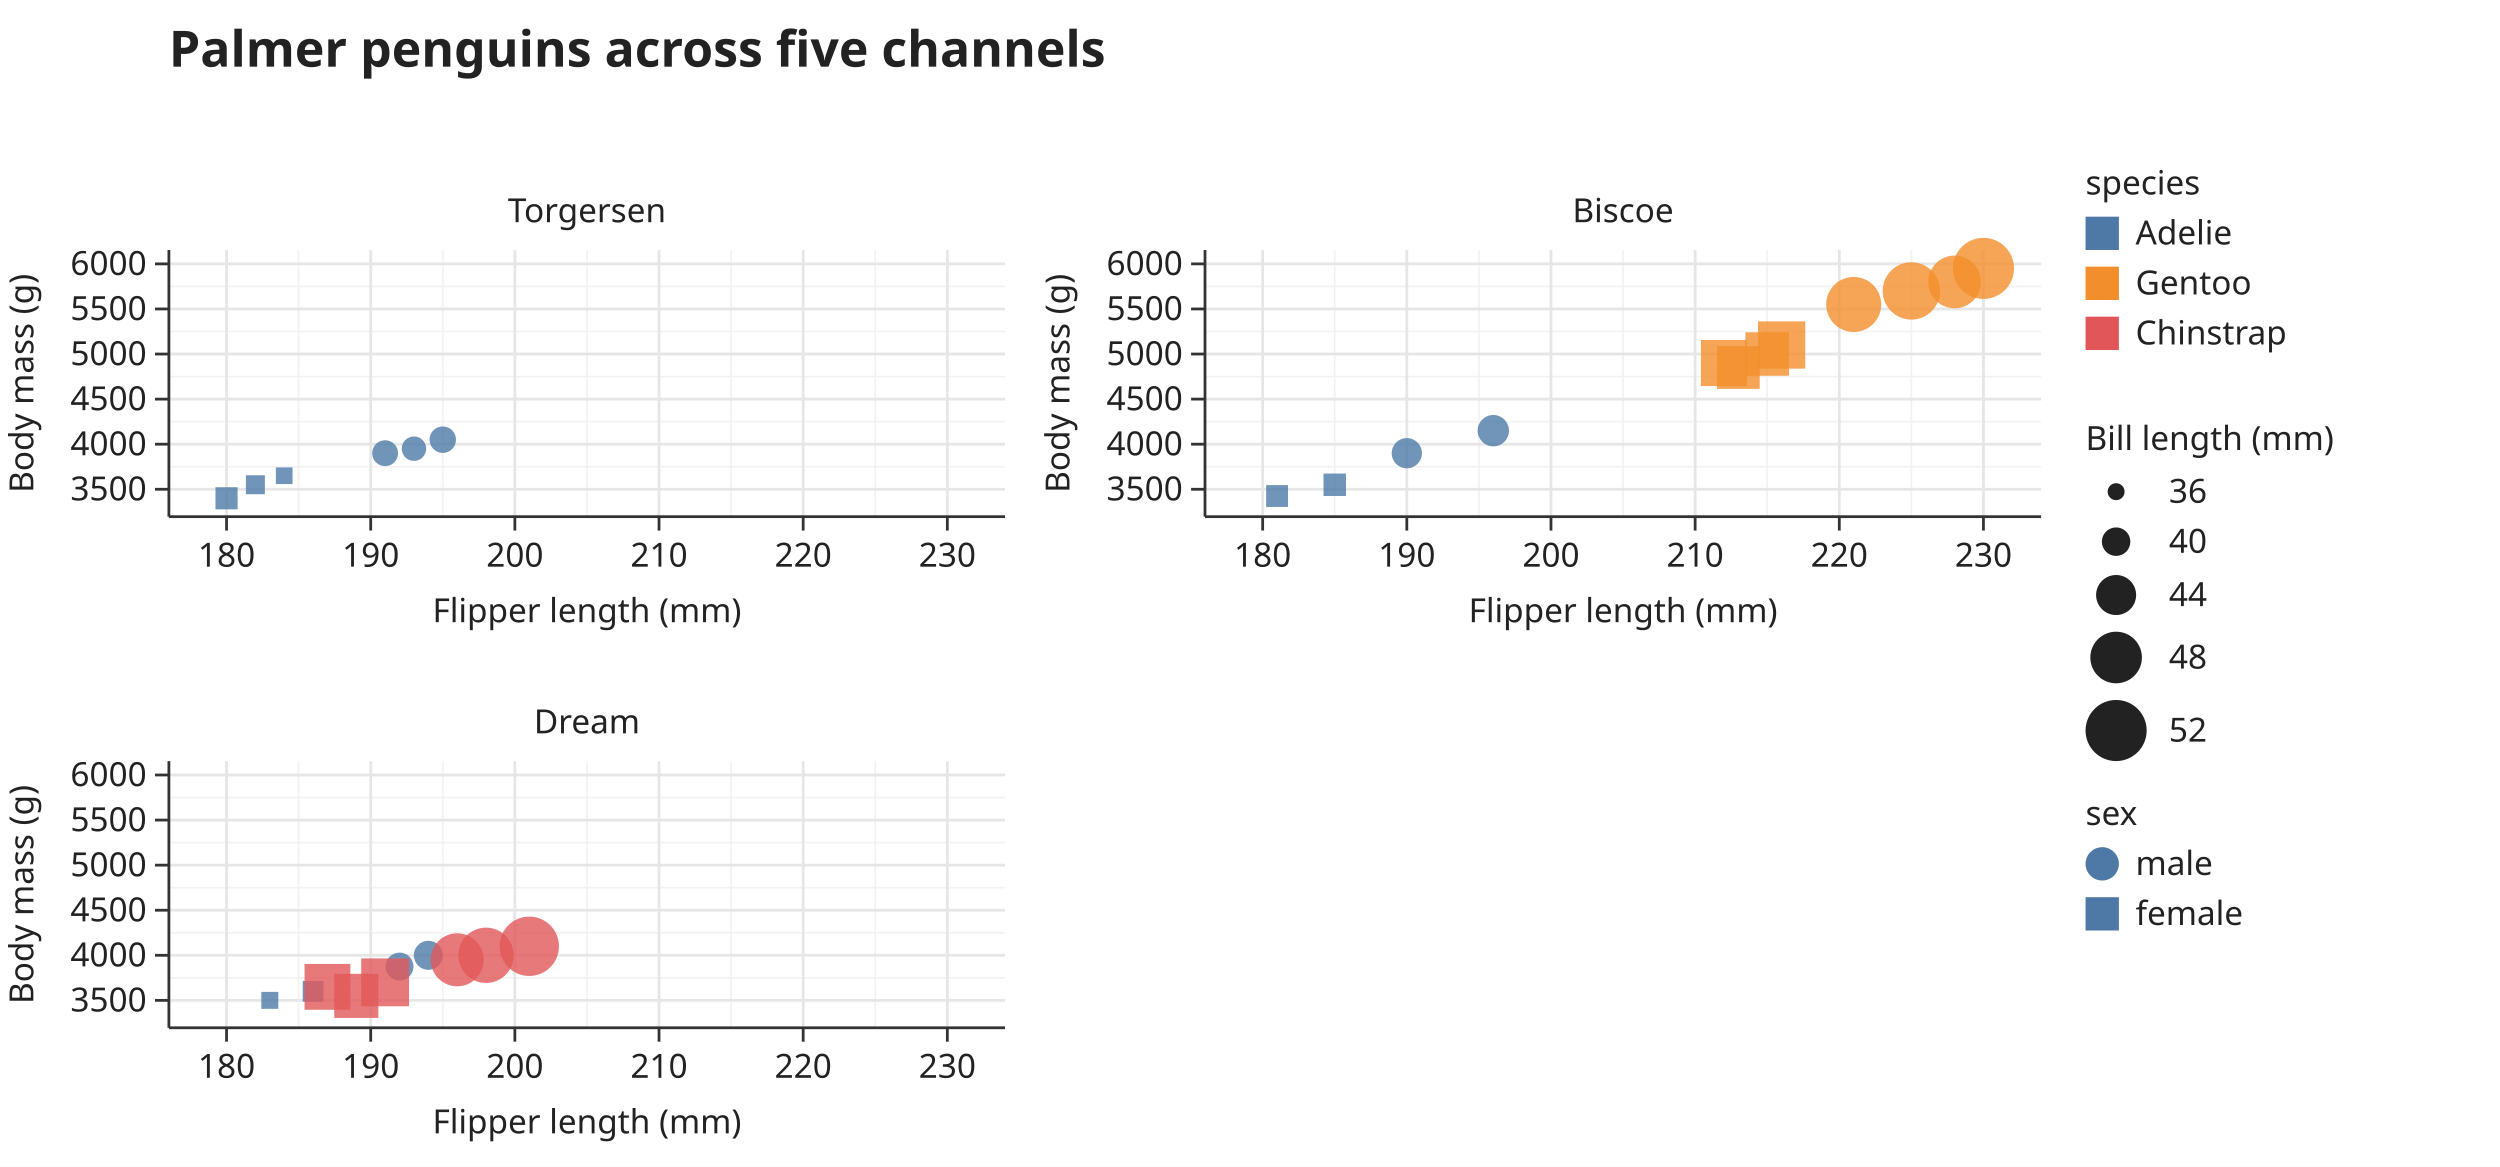
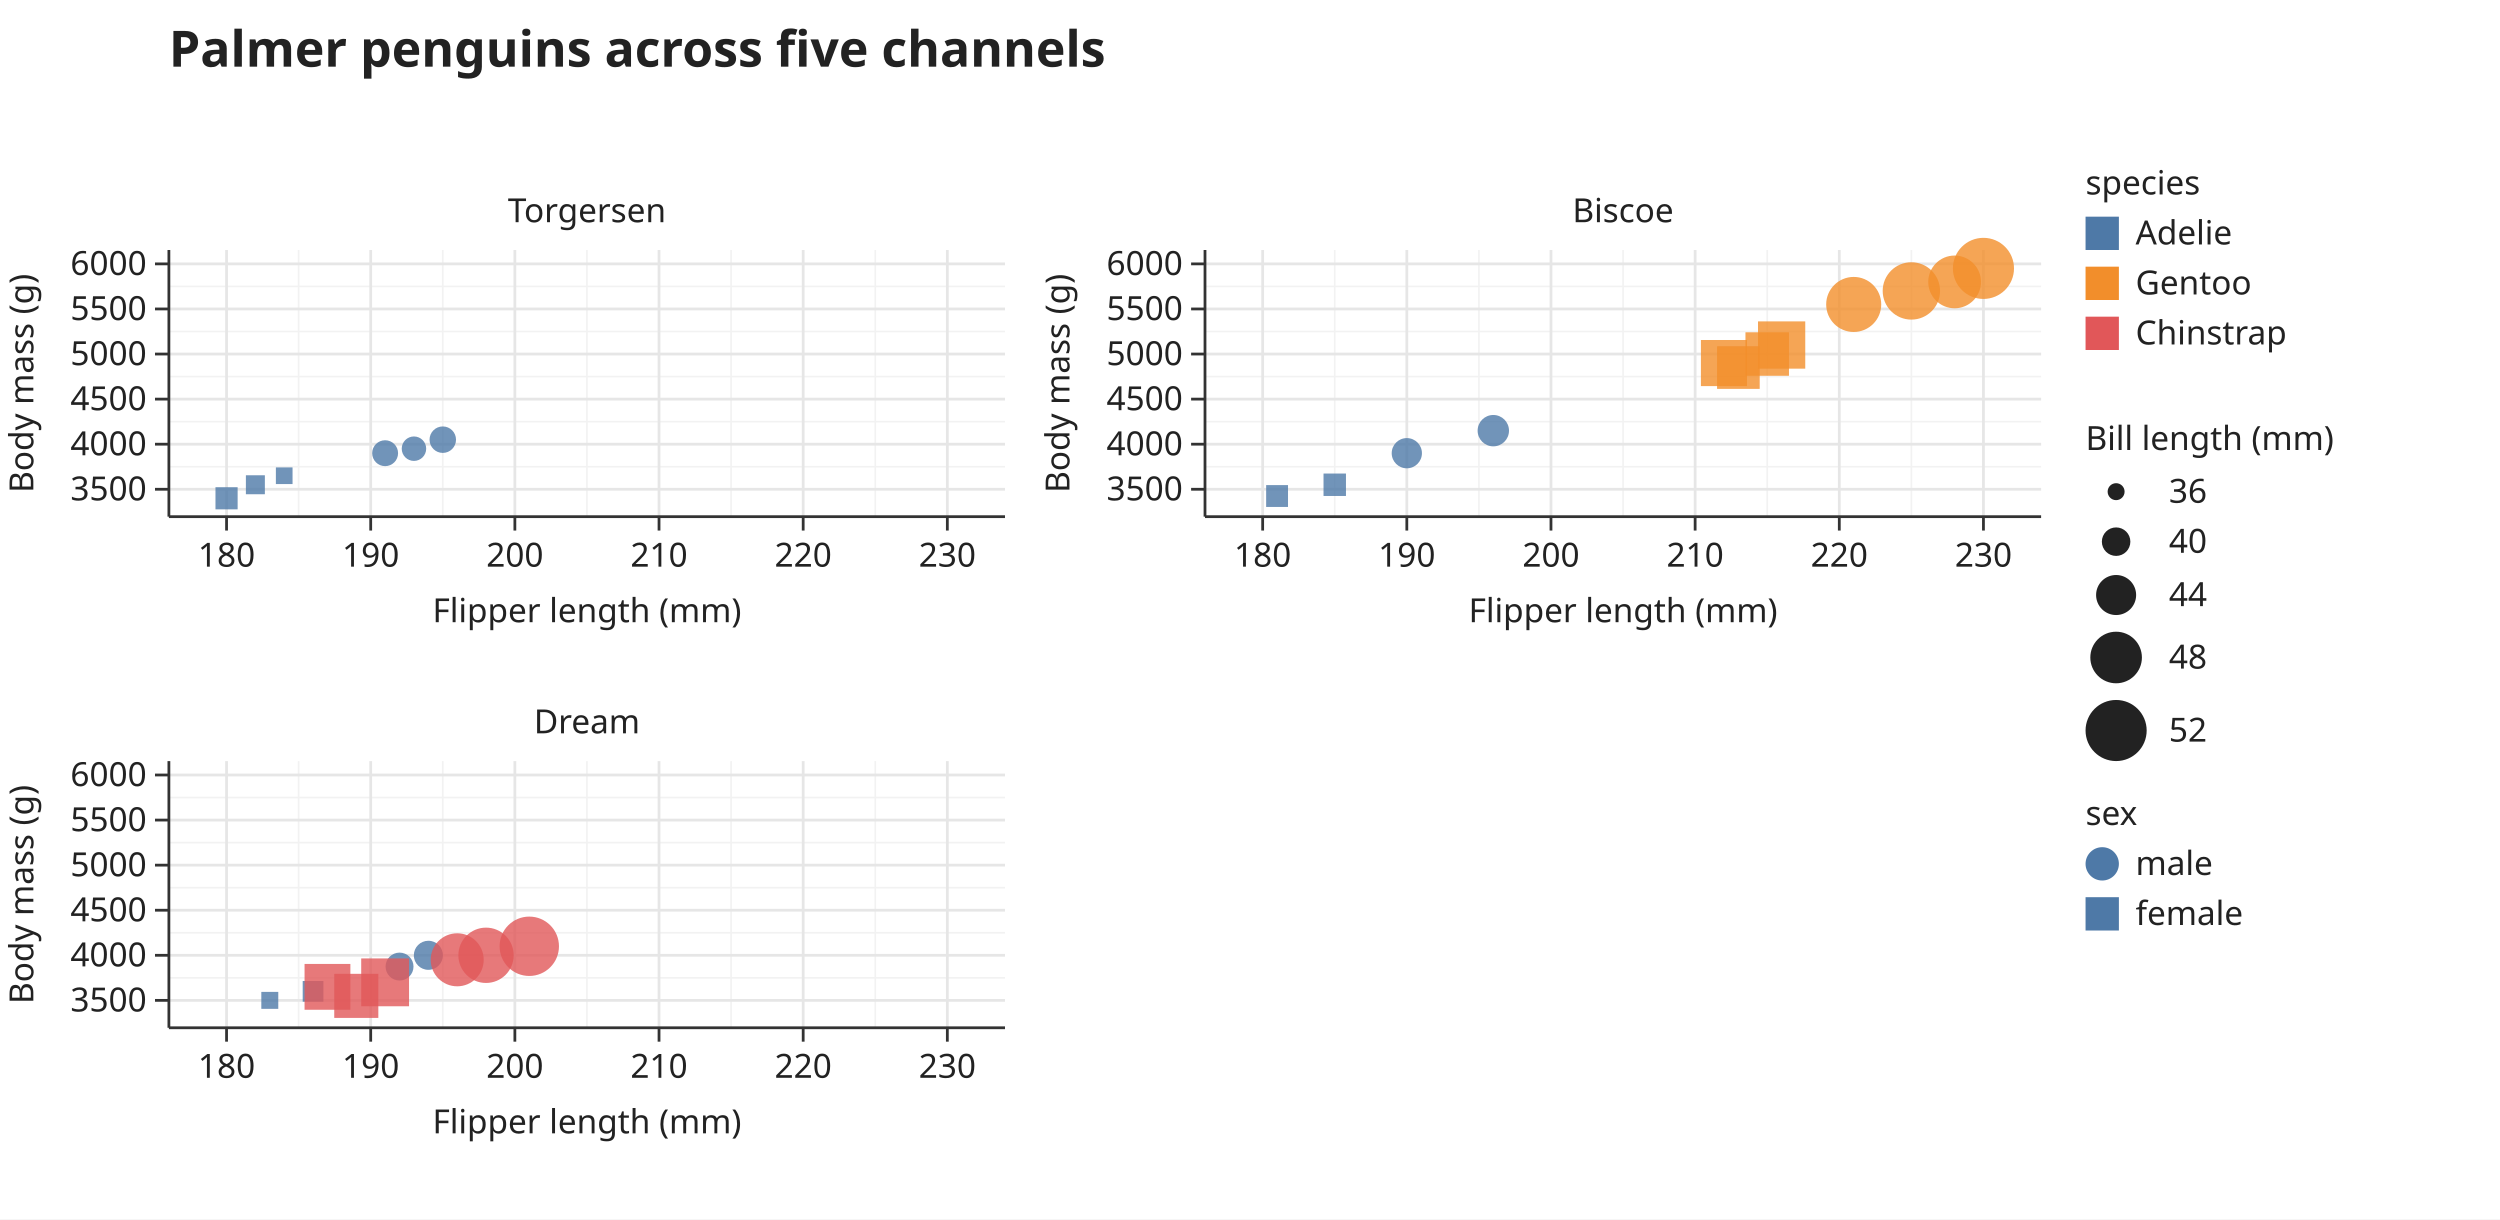
- <svg xmlns="http://www.w3.org/2000/svg" width="900" height="420" viewBox="0 0 900 420" role="img" aria-label="Palmer penguins across five channels">
-   <rect class="algraf-background" x="0" y="0" width="900" height="420" fill="#ffffff" />
+ <svg xmlns="http://www.w3.org/2000/svg" width="900" height="438.987" viewBox="0 0 900 438.987" role="img" aria-label="Palmer penguins across five channels">
+   <rect class="algraf-background" x="0" y="0" width="900" height="438.987" fill="#ffffff" />
  <text class="algraf-title" x="60.8" y="24" font-family="system-ui, sans-serif" font-size="18" font-weight="600" fill="#222222">Palmer penguins across five channels</text>
  <rect class="algraf-plot-area algraf-facet-panel" x="60.8" y="90" width="301" height="96" fill="#ffffff" />
  <rect class="algraf-plot-area algraf-facet-panel" x="433.8" y="90" width="301" height="96" fill="#ffffff" />
  <rect class="algraf-plot-area algraf-facet-panel" x="60.8" y="274" width="301" height="96" fill="#ffffff" />
  <g class="algraf-facet-strip">
    <rect x="60.8" y="66" width="301" height="18" fill="#ffffff" />
    <text x="211.3" y="80" text-anchor="middle" font-family="system-ui, sans-serif" font-size="12" fill="#222222">Torgersen</text>
  </g>
  <g class="algraf-facet-strip">
    <rect x="433.8" y="66" width="301" height="18" fill="#ffffff" />
    <text x="584.3" y="80" text-anchor="middle" font-family="system-ui, sans-serif" font-size="12" fill="#222222">Biscoe</text>
  </g>
  <g class="algraf-facet-strip">
    <rect x="60.8" y="250" width="301" height="18" fill="#ffffff" />
    <text x="211.3" y="264" text-anchor="middle" font-family="system-ui, sans-serif" font-size="12" fill="#222222">Dream</text>
  </g>
  <g class="algraf-grid">
    <line x1="107.507" y1="90" x2="107.507" y2="186" stroke="#f2f2f2" stroke-width="0.6" />
    <line x1="159.403" y1="90" x2="159.403" y2="186" stroke="#f2f2f2" stroke-width="0.6" />
    <line x1="211.3" y1="90" x2="211.3" y2="186" stroke="#f2f2f2" stroke-width="0.6" />
    <line x1="263.197" y1="90" x2="263.197" y2="186" stroke="#f2f2f2" stroke-width="0.6" />
    <line x1="315.093" y1="90" x2="315.093" y2="186" stroke="#f2f2f2" stroke-width="0.6" />
    <line x1="60.8" y1="168.02" x2="361.8" y2="168.02" stroke="#f2f2f2" stroke-width="0.6" />
    <line x1="60.8" y1="151.793" x2="361.8" y2="151.793" stroke="#f2f2f2" stroke-width="0.6" />
    <line x1="60.8" y1="135.566" x2="361.8" y2="135.566" stroke="#f2f2f2" stroke-width="0.6" />
    <line x1="60.8" y1="119.339" x2="361.8" y2="119.339" stroke="#f2f2f2" stroke-width="0.6" />
    <line x1="60.8" y1="103.112" x2="361.8" y2="103.112" stroke="#f2f2f2" stroke-width="0.6" />
    <line x1="81.559" y1="90" x2="81.559" y2="186" stroke="#e6e6e6" stroke-width="1" />
    <line x1="133.455" y1="90" x2="133.455" y2="186" stroke="#e6e6e6" stroke-width="1" />
    <line x1="185.352" y1="90" x2="185.352" y2="186" stroke="#e6e6e6" stroke-width="1" />
    <line x1="237.248" y1="90" x2="237.248" y2="186" stroke="#e6e6e6" stroke-width="1" />
    <line x1="289.145" y1="90" x2="289.145" y2="186" stroke="#e6e6e6" stroke-width="1" />
    <line x1="341.041" y1="90" x2="341.041" y2="186" stroke="#e6e6e6" stroke-width="1" />
    <line x1="60.8" y1="176.134" x2="361.8" y2="176.134" stroke="#e6e6e6" stroke-width="1" />
    <line x1="60.8" y1="159.907" x2="361.8" y2="159.907" stroke="#e6e6e6" stroke-width="1" />
    <line x1="60.8" y1="143.68" x2="361.8" y2="143.68" stroke="#e6e6e6" stroke-width="1" />
    <line x1="60.8" y1="127.452" x2="361.8" y2="127.452" stroke="#e6e6e6" stroke-width="1" />
    <line x1="60.8" y1="111.225" x2="361.8" y2="111.225" stroke="#e6e6e6" stroke-width="1" />
    <line x1="60.8" y1="94.998" x2="361.8" y2="94.998" stroke="#e6e6e6" stroke-width="1" />
  </g>
  <g class="algraf-grid">
    <line x1="480.507" y1="90" x2="480.507" y2="186" stroke="#f2f2f2" stroke-width="0.6" />
    <line x1="532.403" y1="90" x2="532.403" y2="186" stroke="#f2f2f2" stroke-width="0.6" />
    <line x1="584.3" y1="90" x2="584.3" y2="186" stroke="#f2f2f2" stroke-width="0.6" />
    <line x1="636.197" y1="90" x2="636.197" y2="186" stroke="#f2f2f2" stroke-width="0.6" />
    <line x1="688.093" y1="90" x2="688.093" y2="186" stroke="#f2f2f2" stroke-width="0.6" />
    <line x1="433.8" y1="168.02" x2="734.8" y2="168.02" stroke="#f2f2f2" stroke-width="0.6" />
    <line x1="433.8" y1="151.793" x2="734.8" y2="151.793" stroke="#f2f2f2" stroke-width="0.6" />
    <line x1="433.8" y1="135.566" x2="734.8" y2="135.566" stroke="#f2f2f2" stroke-width="0.6" />
    <line x1="433.8" y1="119.339" x2="734.8" y2="119.339" stroke="#f2f2f2" stroke-width="0.6" />
    <line x1="433.8" y1="103.112" x2="734.8" y2="103.112" stroke="#f2f2f2" stroke-width="0.6" />
    <line x1="454.559" y1="90" x2="454.559" y2="186" stroke="#e6e6e6" stroke-width="1" />
    <line x1="506.455" y1="90" x2="506.455" y2="186" stroke="#e6e6e6" stroke-width="1" />
    <line x1="558.352" y1="90" x2="558.352" y2="186" stroke="#e6e6e6" stroke-width="1" />
    <line x1="610.248" y1="90" x2="610.248" y2="186" stroke="#e6e6e6" stroke-width="1" />
    <line x1="662.145" y1="90" x2="662.145" y2="186" stroke="#e6e6e6" stroke-width="1" />
    <line x1="714.041" y1="90" x2="714.041" y2="186" stroke="#e6e6e6" stroke-width="1" />
    <line x1="433.8" y1="176.134" x2="734.8" y2="176.134" stroke="#e6e6e6" stroke-width="1" />
    <line x1="433.8" y1="159.907" x2="734.8" y2="159.907" stroke="#e6e6e6" stroke-width="1" />
    <line x1="433.8" y1="143.68" x2="734.8" y2="143.68" stroke="#e6e6e6" stroke-width="1" />
    <line x1="433.8" y1="127.452" x2="734.8" y2="127.452" stroke="#e6e6e6" stroke-width="1" />
    <line x1="433.8" y1="111.225" x2="734.8" y2="111.225" stroke="#e6e6e6" stroke-width="1" />
    <line x1="433.8" y1="94.998" x2="734.8" y2="94.998" stroke="#e6e6e6" stroke-width="1" />
  </g>
  <g class="algraf-grid">
    <line x1="107.507" y1="274" x2="107.507" y2="370" stroke="#f2f2f2" stroke-width="0.6" />
    <line x1="159.403" y1="274" x2="159.403" y2="370" stroke="#f2f2f2" stroke-width="0.6" />
    <line x1="211.3" y1="274" x2="211.3" y2="370" stroke="#f2f2f2" stroke-width="0.6" />
    <line x1="263.197" y1="274" x2="263.197" y2="370" stroke="#f2f2f2" stroke-width="0.6" />
    <line x1="315.093" y1="274" x2="315.093" y2="370" stroke="#f2f2f2" stroke-width="0.6" />
    <line x1="60.8" y1="352.02" x2="361.8" y2="352.02" stroke="#f2f2f2" stroke-width="0.6" />
    <line x1="60.8" y1="335.793" x2="361.8" y2="335.793" stroke="#f2f2f2" stroke-width="0.6" />
    <line x1="60.8" y1="319.566" x2="361.8" y2="319.566" stroke="#f2f2f2" stroke-width="0.6" />
    <line x1="60.8" y1="303.339" x2="361.8" y2="303.339" stroke="#f2f2f2" stroke-width="0.6" />
    <line x1="60.8" y1="287.112" x2="361.8" y2="287.112" stroke="#f2f2f2" stroke-width="0.6" />
    <line x1="81.559" y1="274" x2="81.559" y2="370" stroke="#e6e6e6" stroke-width="1" />
    <line x1="133.455" y1="274" x2="133.455" y2="370" stroke="#e6e6e6" stroke-width="1" />
    <line x1="185.352" y1="274" x2="185.352" y2="370" stroke="#e6e6e6" stroke-width="1" />
    <line x1="237.248" y1="274" x2="237.248" y2="370" stroke="#e6e6e6" stroke-width="1" />
    <line x1="289.145" y1="274" x2="289.145" y2="370" stroke="#e6e6e6" stroke-width="1" />
    <line x1="341.041" y1="274" x2="341.041" y2="370" stroke="#e6e6e6" stroke-width="1" />
    <line x1="60.8" y1="360.134" x2="361.8" y2="360.134" stroke="#e6e6e6" stroke-width="1" />
    <line x1="60.8" y1="343.907" x2="361.8" y2="343.907" stroke="#e6e6e6" stroke-width="1" />
    <line x1="60.8" y1="327.68" x2="361.8" y2="327.68" stroke="#e6e6e6" stroke-width="1" />
    <line x1="60.8" y1="311.452" x2="361.8" y2="311.452" stroke="#e6e6e6" stroke-width="1" />
    <line x1="60.8" y1="295.225" x2="361.8" y2="295.225" stroke="#e6e6e6" stroke-width="1" />
    <line x1="60.8" y1="278.998" x2="361.8" y2="278.998" stroke="#e6e6e6" stroke-width="1" />
  </g>
  <g class="algraf-layer algraf-geom-point">
    <circle cx="138.645" cy="163.152" r="4.662" fill="#4E79A7" opacity="0.8" />
    <rect x="88.522" y="171.096" width="6.831" height="6.831" fill="#4E79A7" opacity="0.8" />
    <circle cx="159.403" cy="158.284" r="4.766" fill="#4E79A7" opacity="0.8" />
    <rect x="77.572" y="175.392" width="7.974" height="7.974" fill="#4E79A7" opacity="0.8" />
    <circle cx="149.024" cy="161.529" r="4.403" fill="#4E79A7" opacity="0.8" />
    <rect x="99.317" y="168.266" width="6" height="6" fill="#4E79A7" opacity="0.8" />
  </g>
  <g class="algraf-layer algraf-geom-point">
    <circle cx="506.455" cy="163.152" r="5.442" fill="#4E79A7" opacity="0.8" />
    <rect x="455.813" y="174.633" width="7.87" height="7.87" fill="#4E79A7" opacity="0.8" />
    <circle cx="537.593" cy="155.039" r="5.649" fill="#4E79A7" opacity="0.8" />
    <rect x="476.468" y="170.472" width="8.078" height="8.078" fill="#4E79A7" opacity="0.8" />
    <circle cx="667.334" cy="109.602" r="9.909" fill="#F28E2B" opacity="0.8" />
    <rect x="612.329" y="122.399" width="16.597" height="16.597" fill="#F28E2B" opacity="0.8" />
    <circle cx="688.093" cy="104.734" r="10.325" fill="#F28E2B" opacity="0.8" />
    <rect x="628.365" y="119.621" width="15.662" height="15.662" fill="#F28E2B" opacity="0.8" />
    <circle cx="714.041" cy="96.621" r="11" fill="#F28E2B" opacity="0.8" />
    <rect x="618.142" y="124.645" width="15.351" height="15.351" fill="#F28E2B" opacity="0.8" />
    <circle cx="703.662" cy="101.489" r="9.494" fill="#F28E2B" opacity="0.8" />
    <rect x="632.88" y="115.7" width="17.013" height="17.013" fill="#F28E2B" opacity="0.8" />
  </g>
  <g class="algraf-layer algraf-geom-point">
    <circle cx="143.834" cy="347.963" r="5.026" fill="#4E79A7" opacity="0.8" />
    <rect x="94.076" y="357.082" width="6.104" height="6.104" fill="#4E79A7" opacity="0.8" />
    <circle cx="154.214" cy="343.907" r="5.234" fill="#4E79A7" opacity="0.8" />
    <rect x="108.969" y="353.161" width="7.455" height="7.455" fill="#4E79A7" opacity="0.8" />
    <circle cx="164.593" cy="345.529" r="9.545" fill="#E15759" opacity="0.8" />
    <rect x="109.639" y="347.019" width="16.494" height="16.494" fill="#E15759" opacity="0.8" />
    <circle cx="190.541" cy="340.661" r="10.688" fill="#E15759" opacity="0.8" />
    <rect x="130.034" y="345.033" width="17.221" height="17.221" fill="#E15759" opacity="0.8" />
    <circle cx="174.972" cy="343.907" r="9.961" fill="#E15759" opacity="0.8" />
    <rect x="120.33" y="350.576" width="15.87" height="15.87" fill="#E15759" opacity="0.8" />
  </g>
  <g class="algraf-axes">
    <line x1="60.8" y1="186" x2="361.8" y2="186" stroke="#333333" stroke-width="1" />
    <line x1="81.559" y1="186" x2="81.559" y2="191" stroke="#333333" stroke-width="1" />
    <text x="81.559" y="204" text-anchor="middle" font-family="system-ui, sans-serif" font-size="12" fill="#222222">180</text>
    <line x1="133.455" y1="186" x2="133.455" y2="191" stroke="#333333" stroke-width="1" />
    <text x="133.455" y="204" text-anchor="middle" font-family="system-ui, sans-serif" font-size="12" fill="#222222">190</text>
    <line x1="185.352" y1="186" x2="185.352" y2="191" stroke="#333333" stroke-width="1" />
    <text x="185.352" y="204" text-anchor="middle" font-family="system-ui, sans-serif" font-size="12" fill="#222222">200</text>
    <line x1="237.248" y1="186" x2="237.248" y2="191" stroke="#333333" stroke-width="1" />
    <text x="237.248" y="204" text-anchor="middle" font-family="system-ui, sans-serif" font-size="12" fill="#222222">210</text>
    <line x1="289.145" y1="186" x2="289.145" y2="191" stroke="#333333" stroke-width="1" />
    <text x="289.145" y="204" text-anchor="middle" font-family="system-ui, sans-serif" font-size="12" fill="#222222">220</text>
    <line x1="341.041" y1="186" x2="341.041" y2="191" stroke="#333333" stroke-width="1" />
    <text x="341.041" y="204" text-anchor="middle" font-family="system-ui, sans-serif" font-size="12" fill="#222222">230</text>
    <text x="211.3" y="224" text-anchor="middle" font-family="system-ui, sans-serif" font-size="12" fill="#222222">Flipper length (mm)</text>
    <line x1="60.8" y1="90" x2="60.8" y2="186" stroke="#333333" stroke-width="1" />
    <line x1="55.8" y1="176.134" x2="60.8" y2="176.134" stroke="#333333" stroke-width="1" />
    <text x="52.8" y="180.134" text-anchor="end" font-family="system-ui, sans-serif" font-size="12" fill="#222222">3500</text>
    <line x1="55.8" y1="159.907" x2="60.8" y2="159.907" stroke="#333333" stroke-width="1" />
    <text x="52.8" y="163.907" text-anchor="end" font-family="system-ui, sans-serif" font-size="12" fill="#222222">4000</text>
    <line x1="55.8" y1="143.68" x2="60.8" y2="143.68" stroke="#333333" stroke-width="1" />
    <text x="52.8" y="147.68" text-anchor="end" font-family="system-ui, sans-serif" font-size="12" fill="#222222">4500</text>
    <line x1="55.8" y1="127.452" x2="60.8" y2="127.452" stroke="#333333" stroke-width="1" />
    <text x="52.8" y="131.452" text-anchor="end" font-family="system-ui, sans-serif" font-size="12" fill="#222222">5000</text>
    <line x1="55.8" y1="111.225" x2="60.8" y2="111.225" stroke="#333333" stroke-width="1" />
    <text x="52.8" y="115.225" text-anchor="end" font-family="system-ui, sans-serif" font-size="12" fill="#222222">5500</text>
    <line x1="55.8" y1="94.998" x2="60.8" y2="94.998" stroke="#333333" stroke-width="1" />
    <text x="52.8" y="98.998" text-anchor="end" font-family="system-ui, sans-serif" font-size="12" fill="#222222">6000</text>
    <text x="12" y="138" text-anchor="middle" transform="rotate(-90 12 138)" font-family="system-ui, sans-serif" font-size="12" fill="#222222">Body mass (g)</text>
  </g>
  <g class="algraf-axes">
    <line x1="433.8" y1="186" x2="734.8" y2="186" stroke="#333333" stroke-width="1" />
    <line x1="454.559" y1="186" x2="454.559" y2="191" stroke="#333333" stroke-width="1" />
    <text x="454.559" y="204" text-anchor="middle" font-family="system-ui, sans-serif" font-size="12" fill="#222222">180</text>
    <line x1="506.455" y1="186" x2="506.455" y2="191" stroke="#333333" stroke-width="1" />
    <text x="506.455" y="204" text-anchor="middle" font-family="system-ui, sans-serif" font-size="12" fill="#222222">190</text>
    <line x1="558.352" y1="186" x2="558.352" y2="191" stroke="#333333" stroke-width="1" />
    <text x="558.352" y="204" text-anchor="middle" font-family="system-ui, sans-serif" font-size="12" fill="#222222">200</text>
    <line x1="610.248" y1="186" x2="610.248" y2="191" stroke="#333333" stroke-width="1" />
    <text x="610.248" y="204" text-anchor="middle" font-family="system-ui, sans-serif" font-size="12" fill="#222222">210</text>
    <line x1="662.145" y1="186" x2="662.145" y2="191" stroke="#333333" stroke-width="1" />
    <text x="662.145" y="204" text-anchor="middle" font-family="system-ui, sans-serif" font-size="12" fill="#222222">220</text>
    <line x1="714.041" y1="186" x2="714.041" y2="191" stroke="#333333" stroke-width="1" />
    <text x="714.041" y="204" text-anchor="middle" font-family="system-ui, sans-serif" font-size="12" fill="#222222">230</text>
    <text x="584.3" y="224" text-anchor="middle" font-family="system-ui, sans-serif" font-size="12" fill="#222222">Flipper length (mm)</text>
    <line x1="433.8" y1="90" x2="433.8" y2="186" stroke="#333333" stroke-width="1" />
    <line x1="428.8" y1="176.134" x2="433.8" y2="176.134" stroke="#333333" stroke-width="1" />
    <text x="425.8" y="180.134" text-anchor="end" font-family="system-ui, sans-serif" font-size="12" fill="#222222">3500</text>
    <line x1="428.8" y1="159.907" x2="433.8" y2="159.907" stroke="#333333" stroke-width="1" />
    <text x="425.8" y="163.907" text-anchor="end" font-family="system-ui, sans-serif" font-size="12" fill="#222222">4000</text>
    <line x1="428.8" y1="143.68" x2="433.8" y2="143.68" stroke="#333333" stroke-width="1" />
    <text x="425.8" y="147.68" text-anchor="end" font-family="system-ui, sans-serif" font-size="12" fill="#222222">4500</text>
    <line x1="428.8" y1="127.452" x2="433.8" y2="127.452" stroke="#333333" stroke-width="1" />
    <text x="425.8" y="131.452" text-anchor="end" font-family="system-ui, sans-serif" font-size="12" fill="#222222">5000</text>
    <line x1="428.8" y1="111.225" x2="433.8" y2="111.225" stroke="#333333" stroke-width="1" />
    <text x="425.8" y="115.225" text-anchor="end" font-family="system-ui, sans-serif" font-size="12" fill="#222222">5500</text>
    <line x1="428.8" y1="94.998" x2="433.8" y2="94.998" stroke="#333333" stroke-width="1" />
    <text x="425.8" y="98.998" text-anchor="end" font-family="system-ui, sans-serif" font-size="12" fill="#222222">6000</text>
    <text x="385" y="138" text-anchor="middle" transform="rotate(-90 385 138)" font-family="system-ui, sans-serif" font-size="12" fill="#222222">Body mass (g)</text>
  </g>
  <g class="algraf-axes">
    <line x1="60.8" y1="370" x2="361.8" y2="370" stroke="#333333" stroke-width="1" />
    <line x1="81.559" y1="370" x2="81.559" y2="375" stroke="#333333" stroke-width="1" />
    <text x="81.559" y="388" text-anchor="middle" font-family="system-ui, sans-serif" font-size="12" fill="#222222">180</text>
    <line x1="133.455" y1="370" x2="133.455" y2="375" stroke="#333333" stroke-width="1" />
    <text x="133.455" y="388" text-anchor="middle" font-family="system-ui, sans-serif" font-size="12" fill="#222222">190</text>
    <line x1="185.352" y1="370" x2="185.352" y2="375" stroke="#333333" stroke-width="1" />
    <text x="185.352" y="388" text-anchor="middle" font-family="system-ui, sans-serif" font-size="12" fill="#222222">200</text>
    <line x1="237.248" y1="370" x2="237.248" y2="375" stroke="#333333" stroke-width="1" />
    <text x="237.248" y="388" text-anchor="middle" font-family="system-ui, sans-serif" font-size="12" fill="#222222">210</text>
    <line x1="289.145" y1="370" x2="289.145" y2="375" stroke="#333333" stroke-width="1" />
    <text x="289.145" y="388" text-anchor="middle" font-family="system-ui, sans-serif" font-size="12" fill="#222222">220</text>
    <line x1="341.041" y1="370" x2="341.041" y2="375" stroke="#333333" stroke-width="1" />
    <text x="341.041" y="388" text-anchor="middle" font-family="system-ui, sans-serif" font-size="12" fill="#222222">230</text>
    <text x="211.3" y="408" text-anchor="middle" font-family="system-ui, sans-serif" font-size="12" fill="#222222">Flipper length (mm)</text>
    <line x1="60.8" y1="274" x2="60.8" y2="370" stroke="#333333" stroke-width="1" />
    <line x1="55.8" y1="360.134" x2="60.8" y2="360.134" stroke="#333333" stroke-width="1" />
    <text x="52.8" y="364.134" text-anchor="end" font-family="system-ui, sans-serif" font-size="12" fill="#222222">3500</text>
    <line x1="55.8" y1="343.907" x2="60.8" y2="343.907" stroke="#333333" stroke-width="1" />
    <text x="52.8" y="347.907" text-anchor="end" font-family="system-ui, sans-serif" font-size="12" fill="#222222">4000</text>
    <line x1="55.8" y1="327.68" x2="60.8" y2="327.68" stroke="#333333" stroke-width="1" />
    <text x="52.8" y="331.68" text-anchor="end" font-family="system-ui, sans-serif" font-size="12" fill="#222222">4500</text>
    <line x1="55.8" y1="311.452" x2="60.8" y2="311.452" stroke="#333333" stroke-width="1" />
    <text x="52.8" y="315.452" text-anchor="end" font-family="system-ui, sans-serif" font-size="12" fill="#222222">5000</text>
    <line x1="55.8" y1="295.225" x2="60.8" y2="295.225" stroke="#333333" stroke-width="1" />
    <text x="52.8" y="299.225" text-anchor="end" font-family="system-ui, sans-serif" font-size="12" fill="#222222">5500</text>
    <line x1="55.8" y1="278.998" x2="60.8" y2="278.998" stroke="#333333" stroke-width="1" />
    <text x="52.8" y="282.998" text-anchor="end" font-family="system-ui, sans-serif" font-size="12" fill="#222222">6000</text>
    <text x="12" y="322" text-anchor="middle" transform="rotate(-90 12 322)" font-family="system-ui, sans-serif" font-size="12" fill="#222222">Body mass (g)</text>
  </g>
  <g class="algraf-legends">
    <text x="750.8" y="70" text-anchor="start" font-family="system-ui, sans-serif" font-size="12" fill="#222222">species</text>
    <rect x="750.8" y="78" width="12" height="12" fill="#4E79A7" />
    <text x="768.8" y="88" text-anchor="start" font-family="system-ui, sans-serif" font-size="12" fill="#222222">Adelie</text>
    <rect x="750.8" y="96" width="12" height="12" fill="#F28E2B" />
    <text x="768.8" y="106" text-anchor="start" font-family="system-ui, sans-serif" font-size="12" fill="#222222">Gentoo</text>
    <rect x="750.8" y="114" width="12" height="12" fill="#E15759" />
    <text x="768.8" y="124" text-anchor="start" font-family="system-ui, sans-serif" font-size="12" fill="#222222">Chinstrap</text>
    <text x="750.8" y="162" text-anchor="start" font-family="system-ui, sans-serif" font-size="12" fill="#222222">Bill length (mm)</text>
    <circle cx="761.8" cy="177" r="3.052" fill="#222222" />
    <text x="780.8" y="181" text-anchor="start" font-family="system-ui, sans-serif" font-size="12" fill="#222222">36</text>
    <circle cx="761.8" cy="195" r="5.13" fill="#222222" />
    <text x="780.8" y="199" text-anchor="start" font-family="system-ui, sans-serif" font-size="12" fill="#222222">40</text>
    <circle cx="761.8" cy="214.208" r="7.208" fill="#222222" />
    <text x="780.8" y="218.208" text-anchor="start" font-family="system-ui, sans-serif" font-size="12" fill="#222222">44</text>
    <circle cx="761.8" cy="236.701" r="9.286" fill="#222222" />
    <text x="780.8" y="240.701" text-anchor="start" font-family="system-ui, sans-serif" font-size="12" fill="#222222">48</text>
    <circle cx="761.8" cy="262.987" r="11" fill="#222222" />
    <text x="780.8" y="266.987" text-anchor="start" font-family="system-ui, sans-serif" font-size="12" fill="#222222">52</text>
    <text x="750.8" y="296.987" text-anchor="start" font-family="system-ui, sans-serif" font-size="12" fill="#222222">sex</text>
    <circle cx="756.8" cy="310.987" r="6" fill="#4E79A7" />
    <text x="768.8" y="314.987" text-anchor="start" font-family="system-ui, sans-serif" font-size="12" fill="#222222">male</text>
    <rect x="750.8" y="322.987" width="12" height="12" fill="#4E79A7" />
    <text x="768.8" y="332.987" text-anchor="start" font-family="system-ui, sans-serif" font-size="12" fill="#222222">female</text>
  </g>
</svg>
